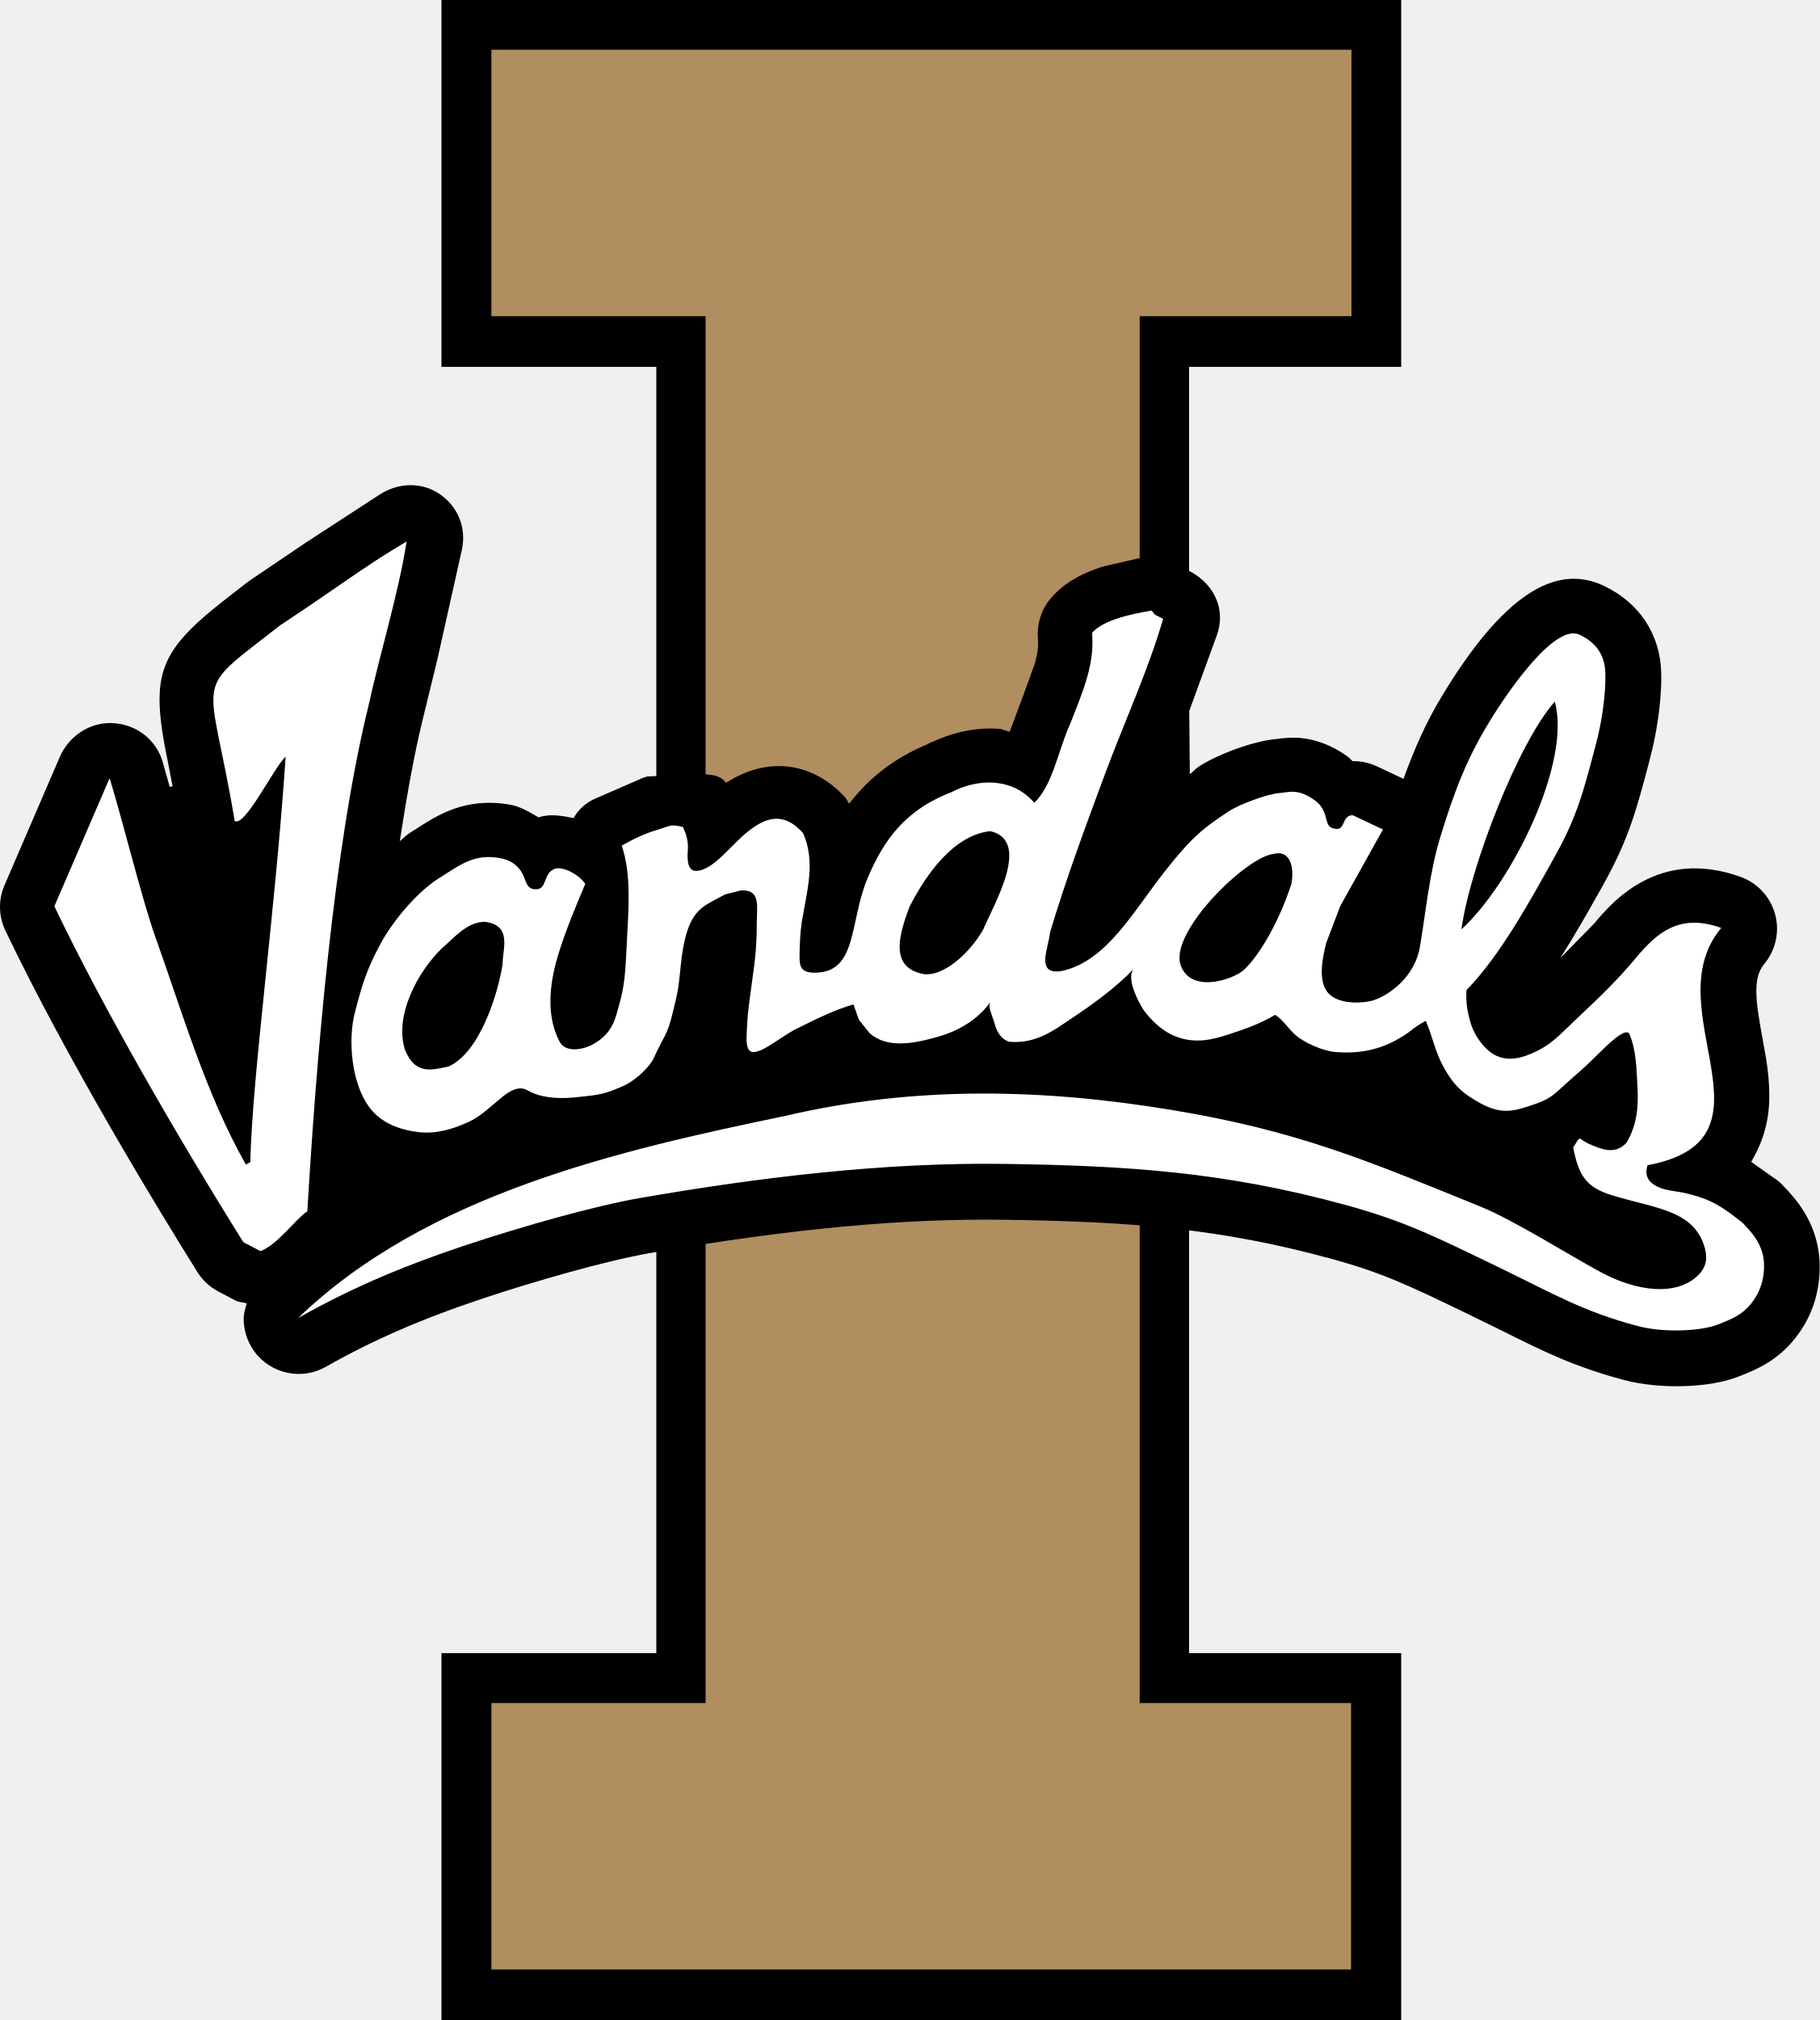
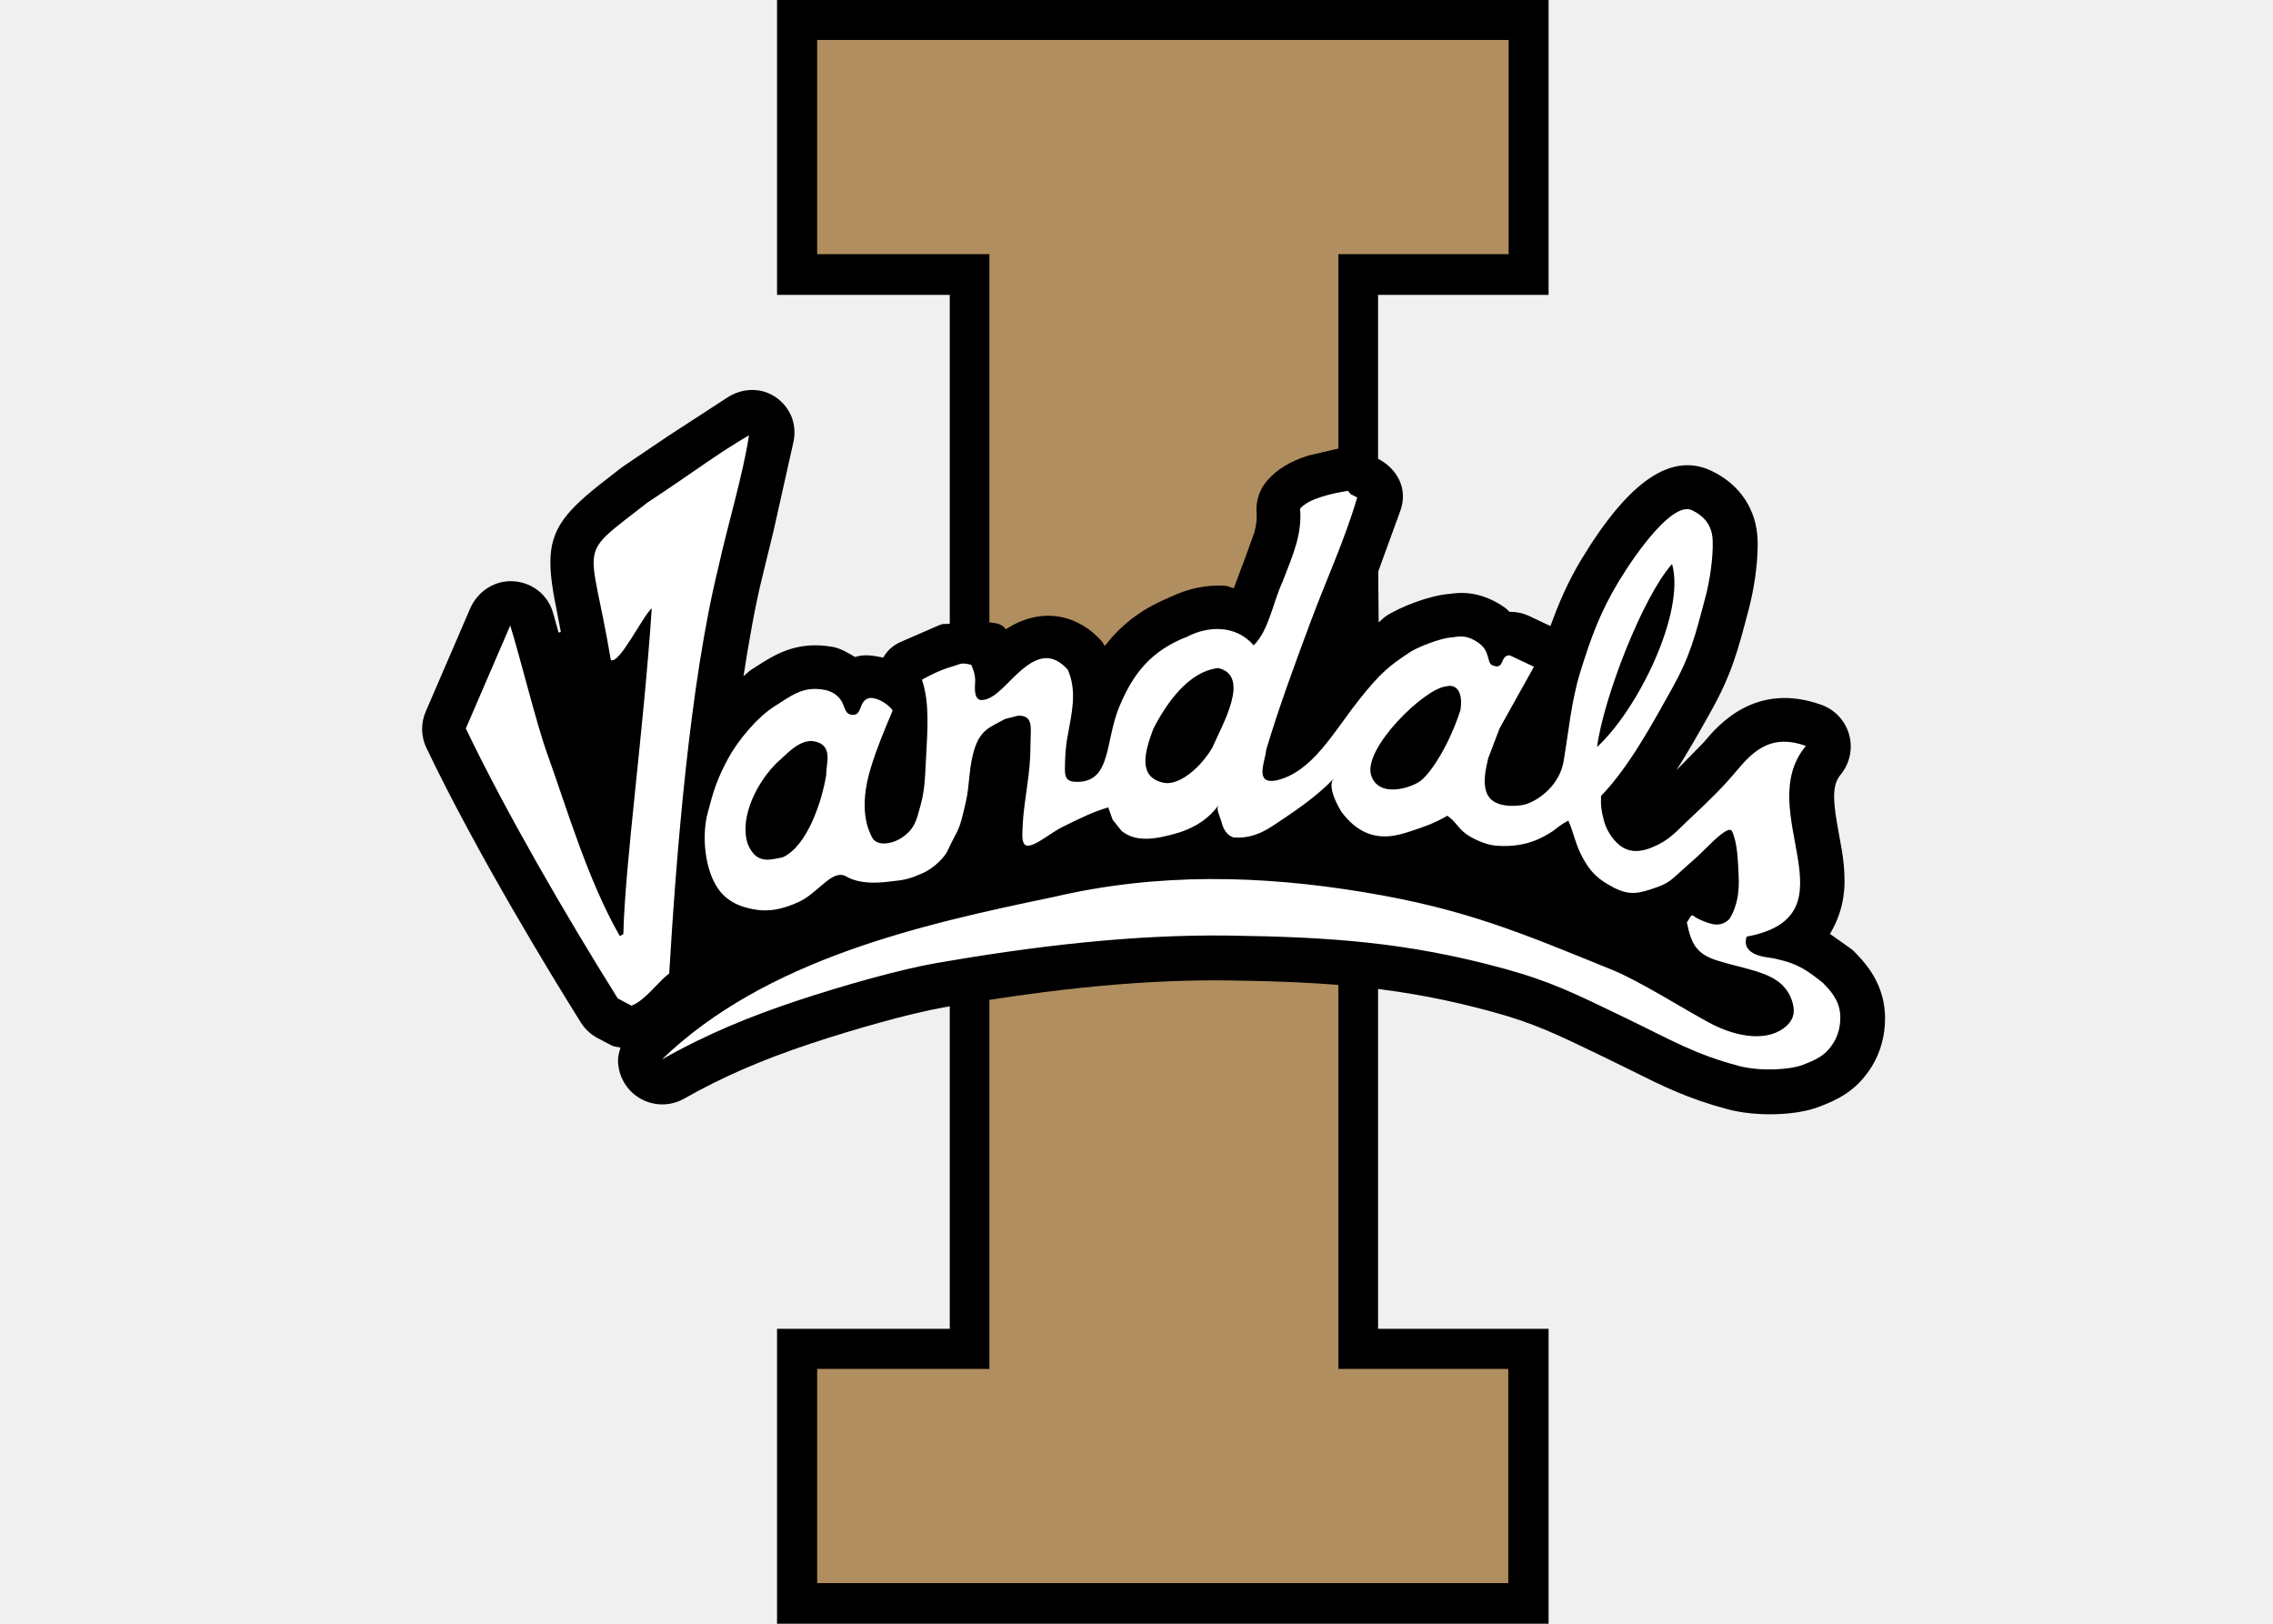
- <svg xmlns="http://www.w3.org/2000/svg" version="1.0" width="401.02" height="445.06" id="svg2" xml:space="preserve" style="overflow:visible">
+ <svg xmlns="http://www.w3.org/2000/svg" version="1.0" width="280" height="199.97" id="svg2" xml:space="preserve" style="overflow:visible">
  <defs id="defs265" />
-   <polygon points="25.624,37.004 30.298,37.004 30.298,43.925 10.31,43.925 10.31,37.004 15.045,37.004 15.045,7.502 10.31,7.502 10.31,0.581 30.298,0.581 30.298,7.502 25.624,7.502 25.624,37.004 " transform="scale(10,10)" id="polygon248" style="stroke:#000000;stroke-width:1.162" />
-   <polygon points="29.774,37.522 29.774,43.393 10.829,43.393 10.829,37.522 15.55,37.522 15.55,6.967 10.829,6.967 10.829,1.096 29.783,1.096 29.783,6.967 25.116,6.967 25.116,37.522 29.774,37.522 " transform="scale(10,10)" id="polygon252" style="fill:#b18e5f;fill-opacity:1" />
-   <path d="M 400.96,277.4 C 400.37,268.97 395.33,263.71 393.17,261.46 C 392.63,260.89 392.34,260.53 391.71,260.08 C 391.71,260.08 387.58,257.17 385.92,255.99 C 388.33,251.95 389.92,247.3 389.92,241.5 C 389.92,238.95 389.69,236.24 389.23,233.36 C 389.22,233.35 388.43,228.87 388.43,228.87 C 387.64,224.59 387.06,221.14 387.06,218.37 C 387.06,215.85 387.54,213.9 388.78,212.42 C 390.64,210.2 391.62,207.43 391.62,204.61 C 391.62,203.56 391.48,202.49 391.2,201.45 C 390.16,197.61 387.31,194.53 383.57,193.19 C 365.4,186.69 355.14,198.9 351.29,203.51 C 351.29,203.51 347.32,207.55 343.85,211.1 C 346.94,206.2 349.77,201.29 352.21,196.91 L 353.19,195.17 C 358.94,184.92 360.65,178.42 363.48,167.68 L 363.74,166.65 C 364.91,162.19 366.11,155.41 366.11,149.27 C 366.11,148.9 366.1,148.54 366.09,148.19 C 365.88,139.77 361.3,132.82 353.51,129.1 C 342.56,123.83 330.91,131.68 317.89,153.16 C 314.08,159.43 311.58,165.34 309.3,171.6 C 308.41,171.19 303.5,168.87 303.5,168.87 C 301.88,168.1 300.09,167.7 298.29,167.7 C 298.24,167.7 298.15,167.72 298.1,167.72 C 297.67,167.36 297.39,166.97 296.9,166.62 C 289.88,161.63 284.04,162.45 281.55,162.8 C 276.18,163.2 267.98,166.37 264.1,168.96 C 263.44,169.41 262.8,170.16 262.21,170.58 C 262.21,168.32 262.08,156.67 262.08,156.67 L 268.17,139.95 C 268.64,138.64 268.86,137.34 268.86,136.08 C 268.86,131.76 266.23,127.89 261.98,125.74 C 261.98,125.74 261.68,125.58 261.45,125.48 C 258.77,123.18 255.58,121.94 251.94,122.78 L 242.93,124.86 C 238,126.44 234.31,128.67 231.69,131.68 C 229.54,134.14 228.48,137.37 228.74,140.64 C 228.88,142.35 228.68,143.98 228.08,146.11 C 228.08,146.14 225.25,153.93 225.25,153.93 L 224.72,155.29 C 224.73,155.26 224.73,155.25 224.73,155.25 C 224.73,155.31 223.21,159.36 222.51,161.22 C 221.7,161.08 221.01,160.64 220.18,160.58 C 215.07,160.2 209.71,161.37 204.9,163.76 C 196.55,167.13 191.06,171.95 187.13,177.09 C 186.81,176.61 186.58,176.07 186.2,175.65 C 180.42,169.22 170.69,165.65 160.01,172.47 C 158.87,170.95 157.07,170.49 153.54,170.63 L 142.64,171.07 L 141.77,171.35 C 141.75,171.35 131.25,175.92 131.25,175.92 C 129,176.9 127.44,178.42 126.39,180.25 C 123.8,179.72 121.24,179.24 118.68,180.09 C 116.71,178.96 114.77,177.7 112.4,177.29 C 102.61,175.59 96.52,179.52 91.63,182.67 L 90.32,183.5 C 89.51,184.01 88.87,184.74 88.1,185.33 C 89.66,175.25 91.32,165.96 93.17,158.47 C 93.25,158.12 96.39,145.27 96.39,145.27 L 101.76,121.26 C 101.97,120.33 102.07,119.41 102.07,118.51 C 102.07,114.71 100.26,111.21 96.99,108.92 C 92.94,106.11 87.73,106.31 83.6,109.01 L 67.32,119.6 L 55.26,127.75 C 55.04,127.9 54.64,128.19 54.43,128.35 L 50.57,131.35 C 39.3,140.05 35.16,144.99 35.16,154.15 C 35.16,157.86 35.84,162.28 37.01,167.92 C 37.01,167.92 37.57,170.82 38.03,173.24 C 37.82,173.32 37.6,173.29 37.4,173.38 C 36.69,170.85 35.88,167.96 35.88,167.96 C 34.48,163.02 30.17,159.67 25.04,159.33 C 19.91,159 15.19,162.1 13.16,166.82 L 1,195.02 C 0.33,196.55 0,198.18 0,199.81 C 0,201.61 0.4,203.39 1.19,205.04 C 15.04,234.03 35.39,267.31 43.49,280.25 C 44.63,282.07 46.22,283.55 48.13,284.56 L 51.9,286.54 C 52.67,286.95 53.55,286.92 54.38,287.16 C 54.05,288.28 53.7,289.41 53.7,290.58 C 53.7,293.11 54.49,295.66 56.11,297.84 C 59.77,302.74 66.51,304.16 71.82,301.14 C 82.25,295.22 92.99,290.55 106.68,286 C 117.87,282.28 133.56,277.76 143.37,276.06 C 174.11,270.74 198.94,268.41 221.5,268.75 C 249.26,269.15 268.97,270.65 293.51,277.38 C 304.83,280.48 310.8,283.38 323.9,289.71 L 331.59,293.48 C 340.19,297.77 347,301.15 357.89,304.05 C 365.69,306.14 376.78,305.82 383.1,303.31 C 387.43,301.61 393.06,299.39 397.47,292.19 C 399.79,288.4 401.02,283.83 401.02,279.16 C 401.02,278.57 401.01,277.99 400.96,277.4 z M 204.26,163.99 C 204.47,163.87 204.7,163.84 204.91,163.74 C 205.15,163.64 205.3,163.5 205.54,163.41 C 205.11,163.57 204.67,163.77 204.26,163.99 z" id="path256" />
-   <path d="M 81.23,155.41 C 73.35,187.42 69.66,234.47 67.73,266.86 C 65.12,268.61 61.23,274.2 57.4,275.66 L 53.63,273.68 C 39.34,250.85 22.88,222.46 11.98,199.68 L 24.15,171.46 C 26.79,179.81 31.36,198.55 34.34,206.73 C 39.83,222.01 45.37,241.14 54.19,256.58 L 55.16,256.05 C 55.63,236.47 60.6,201.63 62.95,166.74 C 60.61,168.63 53.94,182.42 51.72,180.87 C 46.09,147.15 41.79,153.41 61.78,137.74 C 74.32,129.51 80.14,124.87 89.6,119.31 C 88.04,129.89 83.45,145.1 81.23,155.41 z" id="path260" style="fill:#ffffff" />
-   <path d="M 351.85,163.41 C 348.91,174.58 347.6,179.88 342.44,189.08 C 337.29,198.28 330.77,210.35 323.17,218.16 C 323.04,220.7 323.29,222.52 324.02,225.14 C 324.71,227.62 326.26,229.93 327.94,231.41 C 331.27,234.35 335.11,233.13 337.34,232.19 C 341.81,230.34 343.62,228.07 346.95,224.94 C 353.42,218.87 356.59,215.74 360.45,211.13 C 365.16,205.5 370.08,201.13 379.33,204.45 C 371.84,213.37 375.44,225.01 377.09,235.13 C 378.72,245.25 378.41,253.86 363.08,256.73 C 362.29,259.27 363.55,260.65 365.35,261.5 C 367.14,262.35 369.53,262.47 370.87,262.76 C 374.41,263.54 376.56,264.38 378.52,265.5 C 380.46,266.61 382.06,267.87 384.02,269.42 C 385.68,271.18 388.42,273.82 388.73,278.05 C 388.94,281.12 388.11,283.82 386.97,285.69 C 384.65,289.5 381.99,290.48 378.5,291.86 C 375.01,293.24 366.76,293.73 360.88,292.15 C 348.81,288.94 342.45,285.1 330.3,279.22 C 315.93,272.27 309.35,269 296.59,265.5 C 269.83,258.17 248.34,256.83 221.54,256.44 C 194.75,256.05 167.34,259.41 141.17,263.93 C 130.98,265.7 115.11,270.2 102.71,274.32 C 90.33,278.44 78.26,283.28 65.7,290.4 C 79.94,276.69 97.69,267.44 116.43,260.68 C 135.18,253.91 154.92,249.63 173.12,245.85 C 201.91,239.12 230.15,239.93 258.08,244.53 C 286,249.13 301.29,255.7 326.37,265.89 C 333.63,268.84 346.37,276.87 352.84,280.33 C 360.74,284.56 369.34,285.61 374.12,281.08 C 376.42,278.9 376.26,276.55 375.48,274.22 C 374.71,271.9 373.11,269.84 371.03,268.57 C 367.2,266.03 360.83,265.1 355.12,263.31 C 349.41,261.52 347.89,258.86 346.7,252.84 C 348.58,249.82 347.59,250.91 350.28,252.07 C 352.97,253.23 355.84,254.48 358.4,251.84 C 360.65,248.15 361.11,244.06 360.88,239.93 C 360.66,235.81 360.64,231.39 359.09,227.85 C 358.32,226.11 354.03,230.42 352.05,232.38 C 349.91,234.49 349.54,234.85 346.76,237.28 C 342.05,241.4 342.25,241.99 336.87,243.74 C 332.39,245.21 329.91,245.31 325.01,242.37 C 321.69,240.38 320.05,238.55 318.14,235.11 C 316.19,231.58 315.71,228.31 314.2,224.91 C 310.36,227.06 311.6,227.02 307.55,229.23 C 303.24,231.58 298.73,232.17 294.22,231.78 C 291.46,231.55 287.34,229.67 285.52,228.06 C 283.69,226.44 283.06,224.99 281.04,223.59 C 277.61,225.6 274.51,226.69 270.9,227.86 C 267.3,229.05 263.83,229.88 259.92,228.65 C 256.2,227.47 253.63,224.69 251.98,222.48 C 251.98,222.48 247.69,215.75 249.93,213.37 C 245.81,217.77 240.2,221.68 235.93,224.53 C 232.26,226.99 228.31,230.04 222.4,229.53 C 220.51,228.89 219.68,227.3 219.21,225.57 C 218.75,223.83 217.55,221.78 218.28,220.71 C 216.15,223.83 212.28,226.85 206.72,228.42 C 201.24,230 195.59,231 191.71,227.71 L 189.29,224.69 L 188.08,221.3 C 184.06,222.48 181.01,223.95 175.46,226.7 C 171.73,228.55 166.05,233.76 164.87,231.02 C 164.33,229.77 164.56,228.03 164.66,225.53 C 164.78,223.03 165.4,218.65 165.79,215.85 C 166.39,211.74 166.77,208.34 166.77,203.75 C 166.77,199.66 167.73,196.01 163.34,196.17 L 159.81,197.06 L 157.31,198.38 C 154.21,200.15 151.21,201.39 150.05,212.46 C 149.44,218.27 149.57,217.67 148.23,223.23 C 147.07,228.08 146.39,228.07 143.99,233.28 C 143.27,234.85 140.35,237.96 137.21,239.33 C 133.58,240.91 132.31,241.21 128.38,241.6 C 126.96,241.74 120.55,242.77 116.23,240.22 C 113.69,238.72 110.81,241.61 109.18,242.96 C 107.54,244.32 105.63,246.1 103.32,247.17 C 99.83,248.79 96.11,249.88 92.28,249.44 C 88.45,248.98 84.13,247.67 81.37,243.93 C 77.48,238.66 76.59,229.24 78.24,222.96 C 79.81,216.95 80.75,213.69 83.89,207.88 C 86.44,203.17 91.72,196.67 96.63,193.57 C 101.55,190.45 104.47,188.07 110.16,189.06 C 113.29,189.6 114.84,191.55 115.45,193.18 C 116.06,194.8 116.43,196.11 118.39,195.91 C 120.59,195.7 119.72,192.28 122.31,191.41 C 123.97,190.84 127.52,192.58 128.98,194.74 C 126.71,200.15 124.75,204.76 123.01,210.37 C 119.47,221.89 122.39,227.6 123.28,229.42 C 124.63,232.16 128.76,231.19 130.73,230.06 C 135.15,227.57 135.59,224.38 136.48,221.27 C 137.68,217.03 137.82,214.37 138.17,207.11 C 138.51,200.38 139.17,192.57 137.01,186.31 C 139.41,184.96 142.08,183.63 144.9,182.82 C 147.73,182.02 147.47,181.48 150.52,182.21 C 151.23,183.82 151.73,185.31 151.58,187.3 C 151.45,188.96 151.37,191.98 153.46,191.88 C 157.23,191.71 160.79,186.48 164.64,183.36 C 168.48,180.24 172.52,178.57 176.98,183.55 C 178.31,186.54 178.56,189.54 178.37,192.53 C 178.16,195.54 177.51,198.55 176.98,201.57 C 176.34,204.61 176.23,208.12 176.2,210.59 C 176.16,213.06 176.59,214.31 179.53,214.31 C 189.08,214.31 187.12,203.05 191.22,193.43 C 194.77,185.08 199.43,178.49 209.72,174.52 C 212.51,173.05 215.83,172.21 219.08,172.45 C 222.33,172.69 225.48,174.02 227.95,176.88 C 230.02,174.84 231.33,171.97 232.44,168.86 C 233.56,165.76 234.5,162.43 235.85,159.48 C 237.34,155.67 238.69,152.38 239.59,149.19 C 240.5,145.99 240.96,142.87 240.67,139.42 C 241.92,137.99 244.08,136.95 246.49,136.19 C 248.89,135.41 251.55,134.9 253.79,134.52 L 254.52,135.43 L 256.33,136.34 C 253.01,147.8 247.77,159.08 243.53,170.5 C 239.29,181.91 234.99,193.46 231.39,205.48 C 231.29,206.98 230.44,209.4 230.36,211.27 C 230.3,213.15 231.02,214.49 234.12,213.91 C 243.96,211.7 249.81,200.71 256.72,191.96 C 262.82,184.22 265.3,182.41 270.67,178.83 C 273.02,177.26 279.29,174.91 282.04,174.72 C 284,174.58 285.97,173.64 289.69,176.28 C 292.88,178.56 291.79,181.7 293.41,182.36 C 296.85,183.75 295.36,179.61 298.12,179.61 L 301.65,181.28 L 304.78,182.75 L 295.37,199.61 L 292.24,207.84 C 291.72,210.17 289.97,216.44 293.12,219.2 C 295.73,221.48 300.94,220.95 302.59,220.42 C 306.31,219.25 311.84,215.09 312.92,208.61 C 314.29,200.55 315.01,192.15 317.49,184.16 C 320.49,174.45 323.07,167.53 328.1,159.23 C 333.14,150.93 342.98,137.36 348.1,139.84 C 351.11,141.28 353.67,143.73 353.78,148.27 C 353.92,153 352.98,159.09 351.85,163.41 z M 342.64,154.59 C 334.6,163.6 323.92,191.13 322.06,204.77 C 333.22,194.57 346.36,167.91 342.64,154.59 z M 280.7,188.14 C 274.81,188.68 258.03,204.96 260.11,212.4 C 262.14,219 271.51,215.94 274.03,213.78 C 277.57,210.55 281.97,202.9 284.62,194.67 C 285.39,189.83 283.63,187.34 280.7,188.14 z M 218.23,183.12 C 210.1,184.03 204.07,192.69 200.42,199.81 C 198.11,206.04 195.99,213.11 203.44,214.6 C 207.74,215.29 213.56,210.21 216.64,204.88 C 219.24,198.82 227.29,185.23 218.23,183.12 z M 106.9,203.11 C 102.94,203 99.79,206.92 97.43,208.9 C 92.05,214.06 86.89,223.74 89.22,231.22 C 91.56,237.1 95.41,235.63 98.82,235 C 105.73,231.9 109.71,219.15 110.77,212.4 C 110.69,209.23 113.02,203.89 106.9,203.11 z" id="path262" style="fill:#ffffff" />
+   <polygon points="10.31,43.925 10.31,37.004 15.045,37.004 15.045,7.502 10.31,7.502 10.31,0.581 30.298,0.581 30.298,7.502 25.624,7.502 25.624,37.004 25.624,37.004 30.298,37.004 30.298,43.925 " transform="matrix(4.493776,0,0,4.493776,51.99952,-0.00303772)" id="polygon248" style="stroke:#000000;stroke-width:1.162" />
+   <polygon points="10.829,37.522 15.55,37.522 15.55,6.967 10.829,6.967 10.829,1.096 29.783,1.096 29.783,6.967 25.116,6.967 25.116,37.522 29.774,37.522 29.774,37.522 29.774,43.393 10.829,43.393 " transform="matrix(4.493776,0,0,4.493776,51.99952,-0.00303772)" id="polygon252" style="fill:#b18e5f;fill-opacity:1" />
+   <path d="m 232.182,124.654 c -0.265,-3.788 -2.53,-6.152 -3.501,-7.163 -0.243,-0.256 -0.373,-0.418 -0.656,-0.62 0,0 -1.856,-1.308 -2.602,-1.838 1.083,-1.815 1.798,-3.905 1.798,-6.511 0,-1.146 -0.103,-2.364 -0.31,-3.658 -0.004,-0.005 -0.359,-2.018 -0.359,-2.018 -0.355,-1.923 -0.616,-3.474 -0.616,-4.718 0,-1.132 0.216,-2.009 0.773,-2.674 0.836,-0.998 1.276,-2.242 1.276,-3.51 0,-0.472 -0.063,-0.953 -0.189,-1.42 -0.467,-1.726 -1.748,-3.11 -3.429,-3.712 -8.165,-2.921 -12.776,2.566 -14.506,4.638 0,0 -1.784,1.815 -3.343,3.411 1.389,-2.202 2.66,-4.408 3.757,-6.377 l 0.44,-0.782 c 2.584,-4.606 3.352,-7.527 4.624,-12.353 l 0.117,-0.463 c 0.526,-2.004 1.065,-5.051 1.065,-7.81 0,-0.166 -0.004,-0.328 -0.009,-0.485 -0.094,-3.784 -2.153,-6.907 -5.653,-8.579 -4.921,-2.368 -10.156,1.159 -16.007,10.812 -1.712,2.818 -2.836,5.473 -3.86,8.287 -0.4,-0.184 -2.606,-1.227 -2.606,-1.227 -0.728,-0.346 -1.532,-0.526 -2.341,-0.526 -0.022,0 -0.063,0.009 -0.085,0.009 -0.193,-0.162 -0.319,-0.337 -0.539,-0.494 -3.155,-2.242 -5.779,-1.874 -6.898,-1.717 -2.413,0.18 -6.098,1.604 -7.842,2.768 -0.297,0.202 -0.584,0.539 -0.849,0.728 0,-1.016 -0.058,-6.251 -0.058,-6.251 l 2.737,-7.514 c 0.211,-0.589 0.31,-1.173 0.31,-1.739 0,-1.941 -1.182,-3.68 -3.092,-4.647 0,0 -0.135,-0.072 -0.238,-0.117 -1.204,-1.034 -2.638,-1.591 -4.274,-1.213 l -4.049,0.935 c -2.215,0.71 -3.874,1.712 -5.051,3.065 -0.966,1.105 -1.442,2.557 -1.326,4.026 0.063,0.768 -0.027,1.501 -0.297,2.458 0,0.013 -1.272,3.514 -1.272,3.514 l -0.238,0.611 c 0.005,-0.013 0.005,-0.018 0.005,-0.018 0,0.027 -0.683,1.847 -0.998,2.683 -0.364,-0.063 -0.674,-0.261 -1.047,-0.288 -2.296,-0.171 -4.705,0.355 -6.866,1.429 -3.752,1.514 -6.219,3.68 -7.985,5.99 -0.144,-0.216 -0.247,-0.458 -0.418,-0.647 -2.597,-2.889 -6.97,-4.494 -11.769,-1.429 -0.512,-0.683 -1.321,-0.89 -2.907,-0.827 l -4.898,0.198 -0.391,0.126 c -0.009,0 -4.727,2.054 -4.727,2.054 -1.011,0.44 -1.712,1.123 -2.184,1.946 -1.164,-0.238 -2.314,-0.454 -3.465,-0.072 -0.885,-0.508 -1.757,-1.074 -2.822,-1.258 -4.399,-0.764 -7.136,1.002 -9.334,2.418 l -0.589,0.373 c -0.364,0.229 -0.652,0.557 -0.998,0.822 0.701,-4.53 1.447,-8.704 2.278,-12.07 0.036,-0.157 1.447,-5.932 1.447,-5.932 l 2.413,-10.79 c 0.094,-0.418 0.139,-0.831 0.139,-1.236 0,-1.708 -0.813,-3.28 -2.283,-4.31 -1.82,-1.263 -4.161,-1.173 -6.017,0.04 l -7.316,4.759 -5.419,3.662 c -0.099,0.067 -0.279,0.198 -0.373,0.27 l -1.735,1.348 c -5.064,3.91 -6.925,6.13 -6.925,10.246 0,1.667 0.306,3.653 0.831,6.188 0,0 0.252,1.303 0.458,2.391 -0.094,0.036 -0.193,0.022 -0.283,0.063 -0.319,-1.137 -0.683,-2.436 -0.683,-2.436 -0.629,-2.22 -2.566,-3.725 -4.871,-3.878 -2.305,-0.148 -4.426,1.245 -5.339,3.366 l -5.464,12.672 C 52.148,88.322 52,89.055 52,89.787 c 0,0.809 0.18,1.609 0.535,2.35 6.224,13.027 15.369,27.983 19.009,33.798 0.512,0.818 1.227,1.483 2.085,1.937 l 1.694,0.89 c 0.346,0.184 0.741,0.171 1.114,0.279 -0.148,0.503 -0.306,1.011 -0.306,1.537 0,1.137 0.355,2.283 1.083,3.262 1.645,2.202 4.674,2.84 7.06,1.483 4.687,-2.66 9.513,-4.759 15.665,-6.804 5.029,-1.672 12.079,-3.703 16.488,-4.467 13.814,-2.391 24.972,-3.438 35.11,-3.285 12.475,0.18 21.332,0.854 32.36,3.878 5.087,1.393 7.77,2.696 13.657,5.541 l 3.456,1.694 c 3.865,1.928 6.925,3.447 11.819,4.75 3.505,0.939 8.489,0.795 11.329,-0.333 1.946,-0.764 4.476,-1.762 6.458,-4.997 1.043,-1.703 1.595,-3.757 1.595,-5.855 0,-0.265 -0.005,-0.526 -0.027,-0.791 z M 143.789,73.69 c 0.094,-0.054 0.198,-0.067 0.292,-0.112 0.108,-0.045 0.175,-0.108 0.283,-0.148 -0.193,0.072 -0.391,0.162 -0.575,0.261 z" id="path256" />
+   <path d="m 88.502,69.835 c -3.541,14.385 -5.199,35.528 -6.067,50.083 -1.173,0.786 -2.921,3.298 -4.642,3.955 l -1.694,-0.89 C 69.678,112.723 62.281,99.966 57.383,89.729 l 5.469,-12.681 c 1.186,3.752 3.24,12.174 4.579,15.85 2.467,6.866 4.957,15.463 8.92,22.401 l 0.436,-0.238 c 0.211,-8.799 2.445,-24.455 3.501,-40.134 -1.052,0.849 -4.049,7.046 -5.047,6.35 -2.53,-15.153 -4.462,-12.34 4.521,-19.382 5.635,-3.698 8.251,-5.783 12.502,-8.282 -0.701,4.754 -2.764,11.589 -3.761,16.223 z" id="path260" style="fill:#ffffff" />
+   <path d="m 210.113,73.43 c -1.321,5.02 -1.91,7.401 -4.229,11.536 -2.314,4.134 -5.244,9.558 -8.66,13.068 -0.058,1.141 0.054,1.959 0.382,3.137 0.31,1.114 1.007,2.153 1.762,2.818 1.496,1.321 3.222,0.773 4.224,0.351 2.009,-0.831 2.822,-1.851 4.319,-3.258 2.907,-2.728 4.332,-4.134 6.067,-6.206 2.117,-2.53 4.327,-4.494 8.484,-3.002 -3.366,4.008 -1.748,9.239 -1.007,13.787 0.732,4.548 0.593,8.417 -6.296,9.707 -0.355,1.141 0.211,1.762 1.02,2.144 0.804,0.382 1.878,0.436 2.481,0.566 1.591,0.351 2.557,0.728 3.438,1.231 0.872,0.499 1.591,1.065 2.472,1.762 0.746,0.791 1.977,1.977 2.117,3.878 0.094,1.38 -0.279,2.593 -0.791,3.433 -1.043,1.712 -2.238,2.153 -3.806,2.773 -1.568,0.62 -5.276,0.84 -7.918,0.13 -5.424,-1.442 -8.282,-3.168 -13.742,-5.81 -6.458,-3.123 -9.414,-4.593 -15.149,-6.165 -12.025,-3.294 -21.682,-3.896 -33.726,-4.071 -12.039,-0.175 -24.356,1.335 -36.116,3.366 -4.579,0.795 -11.711,2.818 -17.283,4.669 -5.563,1.851 -10.987,4.026 -16.631,7.226 6.399,-6.161 14.376,-10.318 22.797,-13.356 8.426,-3.042 17.297,-4.966 25.475,-6.664 12.938,-3.024 25.628,-2.66 38.179,-0.593 12.547,2.067 19.418,5.02 30.688,9.599 3.262,1.326 8.988,4.934 11.895,6.489 3.55,1.901 7.415,2.373 9.563,0.337 1.034,-0.98 0.962,-2.036 0.611,-3.083 -0.346,-1.043 -1.065,-1.968 -2,-2.539 -1.721,-1.141 -4.584,-1.559 -7.15,-2.364 -2.566,-0.804 -3.249,-2 -3.784,-4.705 0.845,-1.357 0.4,-0.867 1.609,-0.346 1.209,0.521 2.499,1.083 3.649,-0.103 1.011,-1.658 1.218,-3.496 1.114,-5.352 -0.099,-1.851 -0.108,-3.838 -0.804,-5.428 -0.346,-0.782 -2.274,1.155 -3.164,2.036 -0.962,0.948 -1.128,1.11 -2.377,2.202 -2.117,1.851 -2.027,2.117 -4.444,2.903 -2.013,0.661 -3.128,0.706 -5.33,-0.616 -1.492,-0.894 -2.229,-1.717 -3.087,-3.262 -0.876,-1.586 -1.092,-3.056 -1.771,-4.584 -1.726,0.966 -1.168,0.948 -2.988,1.941 -1.937,1.056 -3.964,1.321 -5.99,1.146 -1.24,-0.103 -3.092,-0.948 -3.91,-1.672 -0.822,-0.728 -1.105,-1.38 -2.013,-2.009 -1.541,0.903 -2.934,1.393 -4.557,1.919 -1.618,0.535 -3.177,0.908 -4.934,0.355 -1.672,-0.53 -2.827,-1.78 -3.568,-2.773 0,0 -1.928,-3.024 -0.921,-4.094 -1.851,1.977 -4.372,3.734 -6.291,5.015 -1.649,1.105 -3.424,2.476 -6.08,2.247 -0.849,-0.288 -1.222,-1.002 -1.434,-1.78 -0.207,-0.782 -0.746,-1.703 -0.418,-2.184 -0.957,1.402 -2.696,2.759 -5.195,3.465 -2.463,0.71 -5.002,1.159 -6.745,-0.319 l -1.087,-1.357 -0.544,-1.523 c -1.806,0.53 -3.177,1.191 -5.671,2.427 -1.676,0.831 -4.229,3.173 -4.759,1.941 -0.243,-0.562 -0.139,-1.344 -0.094,-2.467 0.054,-1.123 0.333,-3.092 0.508,-4.35 0.27,-1.847 0.44,-3.375 0.44,-5.437 0,-1.838 0.431,-3.478 -1.541,-3.406 l -1.586,0.4 -1.123,0.593 c -1.393,0.795 -2.741,1.353 -3.262,6.327 -0.274,2.611 -0.216,2.341 -0.818,4.84 -0.521,2.179 -0.827,2.175 -1.905,4.516 -0.324,0.706 -1.636,2.103 -3.047,2.719 -1.631,0.71 -2.202,0.845 -3.968,1.02 -0.638,0.063 -3.519,0.526 -5.46,-0.62 -1.141,-0.674 -2.436,0.625 -3.168,1.231 -0.737,0.611 -1.595,1.411 -2.633,1.892 -1.568,0.728 -3.24,1.218 -4.961,1.02 -1.721,-0.207 -3.662,-0.795 -4.903,-2.476 -1.748,-2.368 -2.148,-6.601 -1.407,-9.423 0.706,-2.701 1.128,-4.166 2.539,-6.777 1.146,-2.117 3.519,-5.038 5.725,-6.431 2.211,-1.402 3.523,-2.472 6.08,-2.027 1.407,0.243 2.103,1.119 2.377,1.851 0.274,0.728 0.44,1.317 1.321,1.227 0.989,-0.094 0.598,-1.631 1.762,-2.022 0.746,-0.256 2.341,0.526 2.997,1.496 -1.02,2.431 -1.901,4.503 -2.683,7.024 -1.591,5.177 -0.279,7.743 0.121,8.561 0.607,1.231 2.463,0.795 3.348,0.288 1.986,-1.119 2.184,-2.552 2.584,-3.95 0.539,-1.905 0.602,-3.101 0.759,-6.363 0.153,-3.024 0.449,-6.534 -0.521,-9.347 1.079,-0.607 2.278,-1.204 3.546,-1.568 1.272,-0.359 1.155,-0.602 2.526,-0.274 0.319,0.724 0.544,1.393 0.476,2.287 -0.058,0.746 -0.094,2.103 0.845,2.058 1.694,-0.076 3.294,-2.427 5.024,-3.829 1.726,-1.402 3.541,-2.153 5.545,0.085 0.598,1.344 0.71,2.692 0.625,4.035 -0.094,1.353 -0.386,2.705 -0.625,4.062 -0.288,1.366 -0.337,2.943 -0.351,4.053 -0.018,1.11 0.175,1.672 1.496,1.672 4.292,0 3.411,-5.06 5.253,-9.383 1.595,-3.752 3.689,-6.714 8.313,-8.498 1.254,-0.661 2.746,-1.038 4.206,-0.93 1.46,0.108 2.876,0.706 3.986,1.991 0.93,-0.917 1.519,-2.206 2.018,-3.604 0.503,-1.393 0.926,-2.889 1.532,-4.215 0.67,-1.712 1.276,-3.191 1.681,-4.624 0.409,-1.438 0.616,-2.84 0.485,-4.39 0.562,-0.643 1.532,-1.11 2.615,-1.451 1.079,-0.351 2.274,-0.58 3.28,-0.75 l 0.328,0.409 0.813,0.409 c -1.492,5.15 -3.847,10.219 -5.752,15.351 -1.905,5.127 -3.838,10.318 -5.455,15.719 -0.045,0.674 -0.427,1.762 -0.463,2.602 -0.027,0.845 0.297,1.447 1.69,1.186 4.422,-0.993 7.051,-5.932 10.156,-9.864 2.741,-3.478 3.856,-4.292 6.269,-5.9 1.056,-0.706 3.874,-1.762 5.109,-1.847 0.881,-0.063 1.766,-0.485 3.438,0.701 1.434,1.025 0.944,2.436 1.672,2.732 1.546,0.625 0.876,-1.236 2.117,-1.236 l 1.586,0.75 1.407,0.661 -4.229,7.577 -1.407,3.698 c -0.234,1.047 -1.02,3.865 0.395,5.105 1.173,1.025 3.514,0.786 4.256,0.548 1.672,-0.526 4.157,-2.395 4.642,-5.307 0.616,-3.622 0.939,-7.397 2.054,-10.987 1.348,-4.363 2.508,-7.473 4.768,-11.203 2.265,-3.73 6.687,-9.828 8.988,-8.713 1.353,0.647 2.503,1.748 2.552,3.788 0.063,2.126 -0.359,4.862 -0.867,6.804 z m -4.139,-3.964 c -3.613,4.049 -8.412,16.42 -9.248,22.55 5.015,-4.584 10.92,-16.564 9.248,-22.55 z m -27.834,15.077 c -2.647,0.243 -10.187,7.559 -9.253,10.902 0.912,2.966 5.123,1.591 6.255,0.62 1.591,-1.451 3.568,-4.889 4.759,-8.588 0.346,-2.175 -0.445,-3.294 -1.762,-2.934 z m -28.073,-2.256 c -3.653,0.409 -6.363,4.301 -8.003,7.5 -1.038,2.8 -1.991,5.977 1.357,6.646 1.932,0.31 4.548,-1.973 5.932,-4.368 1.168,-2.723 4.786,-8.83 0.715,-9.778 z m -50.029,8.983 c -1.78,-0.049 -3.195,1.712 -4.256,2.602 -2.418,2.319 -4.736,6.669 -3.689,10.03 1.052,2.642 2.782,1.982 4.314,1.699 3.105,-1.393 4.894,-7.123 5.37,-10.156 -0.036,-1.425 1.011,-3.824 -1.739,-4.175 z" id="path262" style="fill:#ffffff" />
</svg>
